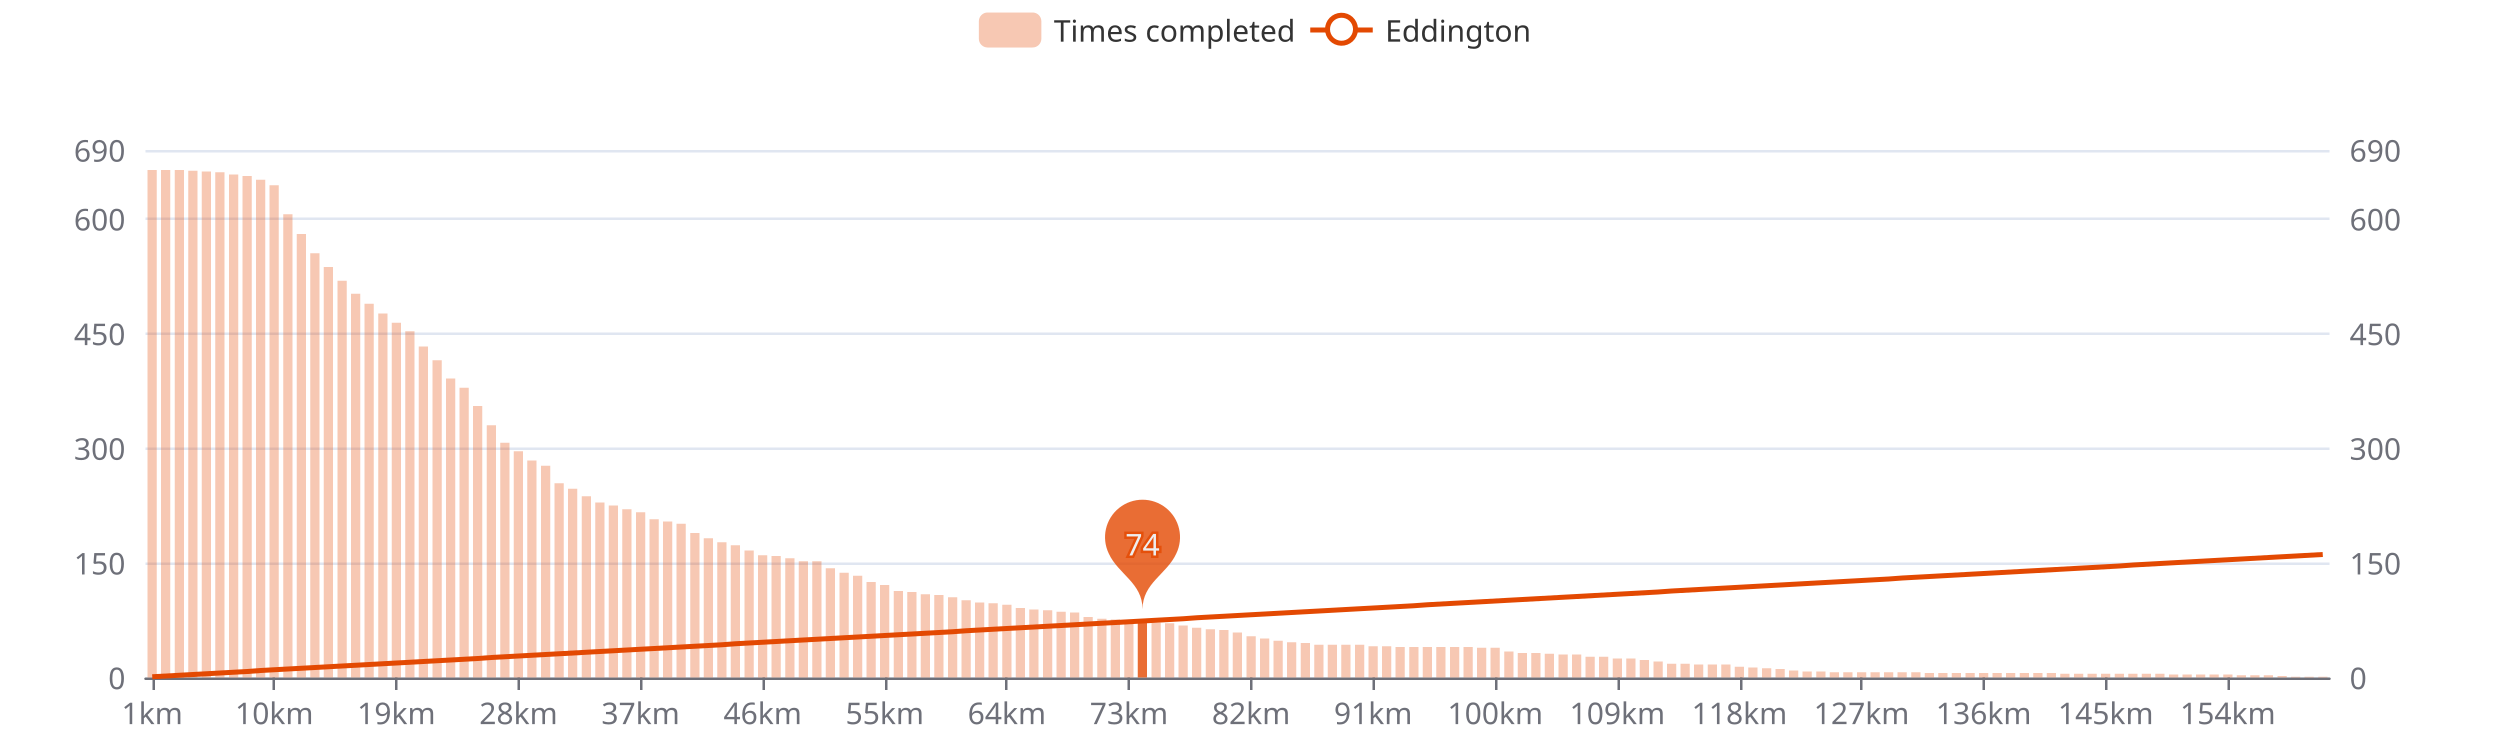
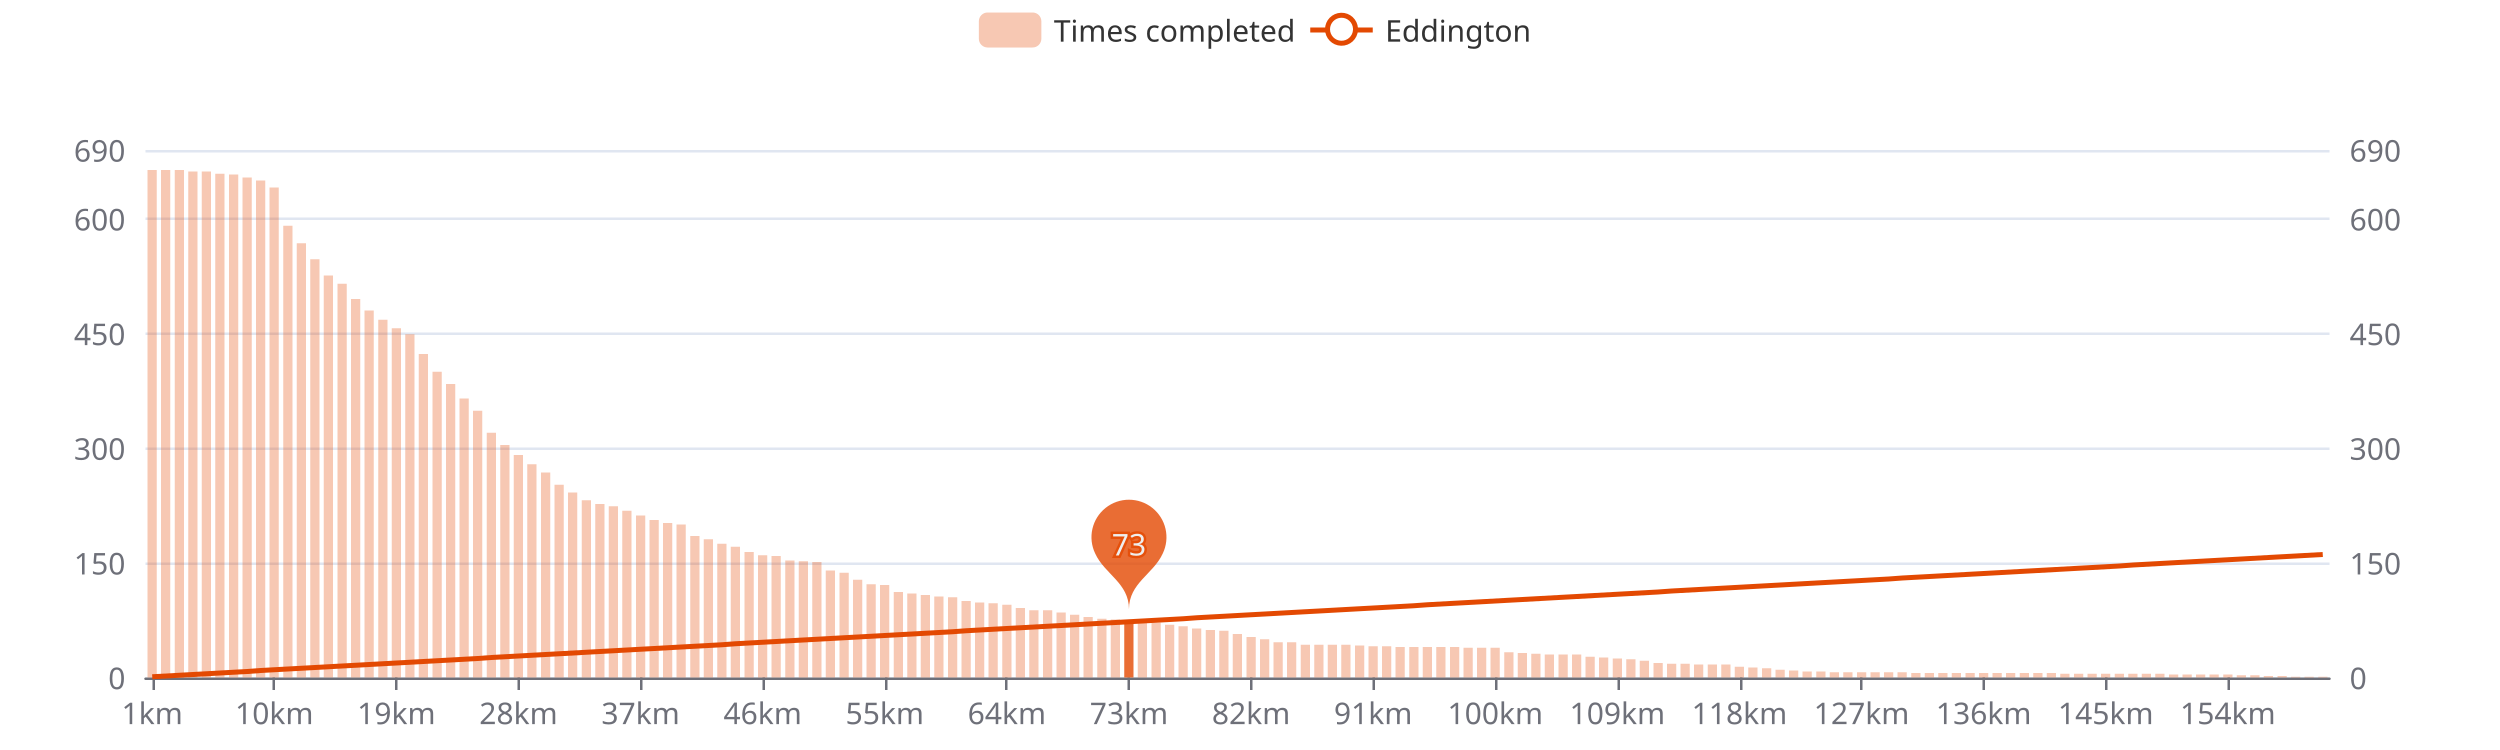
<svg xmlns="http://www.w3.org/2000/svg" width="1000" height="300" version="1.1" baseProfile="full" viewBox="0 0 1000 300">
  <rect width="1000" height="300" x="0" y="0" id="0" fill="#ffffff" />
  <path d="M58.2 271.5L931.8 271.5" fill="none" stroke="#E0E6F1" />
  <path d="M58.2 225.5L931.8 225.5" fill="none" stroke="#E0E6F1" />
  <path d="M58.2 179.5L931.8 179.5" fill="none" stroke="#E0E6F1" />
  <path d="M58.2 133.5L931.8 133.5" fill="none" stroke="#E0E6F1" />
  <path d="M58.2 87.5L931.8 87.5" fill="none" stroke="#E0E6F1" />
  <path d="M58.2 60.5L931.8 60.5" fill="none" stroke="#E0E6F1" />
  <path d="M58.2 271.5L931.8 271.5" fill="none" stroke="#6E7079" stroke-linecap="round" />
  <path d="M61.5 271L61.5 276" fill="none" stroke="#6E7079" />
  <path d="M109.5 271L109.5 276" fill="none" stroke="#6E7079" />
  <path d="M158.5 271L158.5 276" fill="none" stroke="#6E7079" />
  <path d="M207.5 271L207.5 276" fill="none" stroke="#6E7079" />
  <path d="M256.5 271L256.5 276" fill="none" stroke="#6E7079" />
  <path d="M305.5 271L305.5 276" fill="none" stroke="#6E7079" />
  <path d="M354.5 271L354.5 276" fill="none" stroke="#6E7079" />
  <path d="M402.5 271L402.5 276" fill="none" stroke="#6E7079" />
  <path d="M451.5 271L451.5 276" fill="none" stroke="#6E7079" />
  <path d="M500.5 271L500.5 276" fill="none" stroke="#6E7079" />
  <path d="M549.5 271L549.5 276" fill="none" stroke="#6E7079" />
  <path d="M598.5 271L598.5 276" fill="none" stroke="#6E7079" />
  <path d="M647.5 271L647.5 276" fill="none" stroke="#6E7079" />
  <path d="M696.5 271L696.5 276" fill="none" stroke="#6E7079" />
  <path d="M744.5 271L744.5 276" fill="none" stroke="#6E7079" />
  <path d="M793.5 271L793.5 276" fill="none" stroke="#6E7079" />
  <path d="M842.5 271L842.5 276" fill="none" stroke="#6E7079" />
  <path d="M891.5 271L891.5 276" fill="none" stroke="#6E7079" />
  <text dominant-baseline="central" text-anchor="end" style="font-size:12px;font-family:sans-serif;" transform="translate(50.16 271)" fill="#6E7079">0</text>
  <text dominant-baseline="central" text-anchor="end" style="font-size:12px;font-family:sans-serif;" transform="translate(50.16 225.1304)" fill="#6E7079">150</text>
  <text dominant-baseline="central" text-anchor="end" style="font-size:12px;font-family:sans-serif;" transform="translate(50.16 179.2609)" fill="#6E7079">300</text>
  <text dominant-baseline="central" text-anchor="end" style="font-size:12px;font-family:sans-serif;" transform="translate(50.16 133.3913)" fill="#6E7079">450</text>
  <text dominant-baseline="central" text-anchor="end" style="font-size:12px;font-family:sans-serif;" transform="translate(50.16 87.5217)" fill="#6E7079">600</text>
  <text dominant-baseline="central" text-anchor="end" style="font-size:12px;font-family:sans-serif;" transform="translate(50.16 60)" fill="#6E7079">690</text>
  <text dominant-baseline="central" text-anchor="start" style="font-size:12px;font-family:sans-serif;" transform="translate(939.84 271)" fill="#6E7079">0</text>
  <text dominant-baseline="central" text-anchor="start" style="font-size:12px;font-family:sans-serif;" transform="translate(939.84 225.1304)" fill="#6E7079">150</text>
  <text dominant-baseline="central" text-anchor="start" style="font-size:12px;font-family:sans-serif;" transform="translate(939.84 179.2609)" fill="#6E7079">300</text>
  <text dominant-baseline="central" text-anchor="start" style="font-size:12px;font-family:sans-serif;" transform="translate(939.84 133.3913)" fill="#6E7079">450</text>
  <text dominant-baseline="central" text-anchor="start" style="font-size:12px;font-family:sans-serif;" transform="translate(939.84 87.5217)" fill="#6E7079">600</text>
  <text dominant-baseline="central" text-anchor="start" style="font-size:12px;font-family:sans-serif;" transform="translate(939.84 60)" fill="#6E7079">690</text>
  <text dominant-baseline="central" text-anchor="middle" style="font-size:12px;font-family:sans-serif;" y="6" transform="translate(60.8733 279)" fill="#6E7079">1km</text>
  <text dominant-baseline="central" text-anchor="middle" style="font-size:12px;font-family:sans-serif;" y="6" transform="translate(109.7125 279)" fill="#6E7079">10km</text>
  <text dominant-baseline="central" text-anchor="middle" style="font-size:12px;font-family:sans-serif;" y="6" transform="translate(158.5518 279)" fill="#6E7079">19km</text>
  <text dominant-baseline="central" text-anchor="middle" style="font-size:12px;font-family:sans-serif;" y="6" transform="translate(207.3911 279)" fill="#6E7079">28km</text>
  <text dominant-baseline="central" text-anchor="middle" style="font-size:12px;font-family:sans-serif;" y="6" transform="translate(256.2303 279)" fill="#6E7079">37km</text>
  <text dominant-baseline="central" text-anchor="middle" style="font-size:12px;font-family:sans-serif;" y="6" transform="translate(305.0696 279)" fill="#6E7079">46km</text>
  <text dominant-baseline="central" text-anchor="middle" style="font-size:12px;font-family:sans-serif;" y="6" transform="translate(353.9088 279)" fill="#6E7079">55km</text>
  <text dominant-baseline="central" text-anchor="middle" style="font-size:12px;font-family:sans-serif;" y="6" transform="translate(402.7481 279)" fill="#6E7079">64km</text>
  <text dominant-baseline="central" text-anchor="middle" style="font-size:12px;font-family:sans-serif;" y="6" transform="translate(451.5873 279)" fill="#6E7079">73km</text>
  <text dominant-baseline="central" text-anchor="middle" style="font-size:12px;font-family:sans-serif;" y="6" transform="translate(500.4266 279)" fill="#6E7079">82km</text>
  <text dominant-baseline="central" text-anchor="middle" style="font-size:12px;font-family:sans-serif;" y="6" transform="translate(549.2658 279)" fill="#6E7079">91km</text>
  <text dominant-baseline="central" text-anchor="middle" style="font-size:12px;font-family:sans-serif;" y="6" transform="translate(598.1051 279)" fill="#6E7079">100km</text>
  <text dominant-baseline="central" text-anchor="middle" style="font-size:12px;font-family:sans-serif;" y="6" transform="translate(646.9443 279)" fill="#6E7079">109km</text>
  <text dominant-baseline="central" text-anchor="middle" style="font-size:12px;font-family:sans-serif;" y="6" transform="translate(695.7836 279)" fill="#6E7079">118km</text>
  <text dominant-baseline="central" text-anchor="middle" style="font-size:12px;font-family:sans-serif;" y="6" transform="translate(744.6229 279)" fill="#6E7079">127km</text>
  <text dominant-baseline="central" text-anchor="middle" style="font-size:12px;font-family:sans-serif;" y="6" transform="translate(793.4621 279)" fill="#6E7079">136km</text>
  <text dominant-baseline="central" text-anchor="middle" style="font-size:12px;font-family:sans-serif;" y="6" transform="translate(842.3014 279)" fill="#6E7079">145km</text>
  <text dominant-baseline="central" text-anchor="middle" style="font-size:12px;font-family:sans-serif;" y="6" transform="translate(891.1406 279)" fill="#6E7079">154km</text>
  <path d="M59 271l3.7 0l0 -203l-3.7 0Z" fill="rgb(227,73,2)" fill-opacity="0.3" />
  <path d="M64.4 271l3.7 0l0 -203l-3.7 0Z" fill="rgb(227,73,2)" fill-opacity="0.3" />
  <path d="M69.9 271l3.7 0l0 -203l-3.7 0Z" fill="rgb(227,73,2)" fill-opacity="0.3" />
-   <path d="M75.3 271l3.7 0l0 -202.7l-3.7 0Z" fill="rgb(227,73,2)" fill-opacity="0.3" />
+   <path d="M75.3 271l3.7 0l0 -202.4l-3.7 0Z" fill="rgb(227,73,2)" fill-opacity="0.3" />
  <path d="M80.7 271l3.7 0l0 -202.4l-3.7 0Z" fill="rgb(227,73,2)" fill-opacity="0.3" />
-   <path d="M86.1 271l3.7 0l0 -202.1l-3.7 0Z" fill="rgb(227,73,2)" fill-opacity="0.3" />
+   <path d="M86.1 271l3.7 0l0 -201.5l-3.7 0Z" fill="rgb(227,73,2)" fill-opacity="0.3" />
  <path d="M91.6 271l3.7 0l0 -201.2l-3.7 0Z" fill="rgb(227,73,2)" fill-opacity="0.3" />
-   <path d="M97 271l3.7 0l0 -200.6l-3.7 0Z" fill="rgb(227,73,2)" fill-opacity="0.3" />
-   <path d="M102.4 271l3.7 0l0 -199.1l-3.7 0Z" fill="rgb(227,73,2)" fill-opacity="0.3" />
-   <path d="M107.8 271l3.7 0l0 -196.9l-3.7 0Z" fill="rgb(227,73,2)" fill-opacity="0.3" />
-   <path d="M113.3 271l3.7 0l0 -185.3l-3.7 0Z" fill="rgb(227,73,2)" fill-opacity="0.3" />
-   <path d="M118.7 271l3.7 0l0 -177.4l-3.7 0Z" fill="rgb(227,73,2)" fill-opacity="0.3" />
-   <path d="M124.1 271l3.7 0l0 -169.7l-3.7 0Z" fill="rgb(227,73,2)" fill-opacity="0.3" />
-   <path d="M129.5 271l3.7 0l0 -164.2l-3.7 0Z" fill="rgb(227,73,2)" fill-opacity="0.3" />
-   <path d="M135 271l3.7 0l0 -158.7l-3.7 0Z" fill="rgb(227,73,2)" fill-opacity="0.3" />
-   <path d="M140.4 271l3.7 0l0 -153.5l-3.7 0Z" fill="rgb(227,73,2)" fill-opacity="0.3" />
-   <path d="M145.8 271l3.7 0l0 -149.5l-3.7 0Z" fill="rgb(227,73,2)" fill-opacity="0.3" />
-   <path d="M151.3 271l3.7 0l0 -145.6l-3.7 0Z" fill="rgb(227,73,2)" fill-opacity="0.3" />
-   <path d="M156.7 271l3.7 0l0 -141.9l-3.7 0Z" fill="rgb(227,73,2)" fill-opacity="0.3" />
-   <path d="M162.1 271l3.7 0l0 -138.5l-3.7 0Z" fill="rgb(227,73,2)" fill-opacity="0.3" />
-   <path d="M167.5 271l3.7 0l0 -132.4l-3.7 0Z" fill="rgb(227,73,2)" fill-opacity="0.3" />
-   <path d="M173 271l3.7 0l0 -126.9l-3.7 0Z" fill="rgb(227,73,2)" fill-opacity="0.3" />
-   <path d="M178.4 271l3.7 0l0 -119.6l-3.7 0Z" fill="rgb(227,73,2)" fill-opacity="0.3" />
-   <path d="M183.8 271l3.7 0l0 -115.9l-3.7 0Z" fill="rgb(227,73,2)" fill-opacity="0.3" />
-   <path d="M189.2 271l3.7 0l0 -108.6l-3.7 0Z" fill="rgb(227,73,2)" fill-opacity="0.3" />
-   <path d="M194.7 271l3.7 0l0 -100.9l-3.7 0Z" fill="rgb(227,73,2)" fill-opacity="0.3" />
-   <path d="M200.1 271l3.7 0l0 -93.9l-3.7 0Z" fill="rgb(227,73,2)" fill-opacity="0.3" />
-   <path d="M205.5 271l3.7 0l0 -90.5l-3.7 0Z" fill="rgb(227,73,2)" fill-opacity="0.3" />
-   <path d="M210.9 271l3.7 0l0 -86.8l-3.7 0Z" fill="rgb(227,73,2)" fill-opacity="0.3" />
-   <path d="M216.4 271l3.7 0l0 -84.7l-3.7 0Z" fill="rgb(227,73,2)" fill-opacity="0.3" />
-   <path d="M221.8 271l3.7 0l0 -77.7l-3.7 0Z" fill="rgb(227,73,2)" fill-opacity="0.3" />
-   <path d="M227.2 271l3.7 0l0 -75.5l-3.7 0Z" fill="rgb(227,73,2)" fill-opacity="0.3" />
-   <path d="M232.7 271l3.7 0l0 -72.5l-3.7 0Z" fill="rgb(227,73,2)" fill-opacity="0.3" />
-   <path d="M238.1 271l3.7 0l0 -70l-3.7 0Z" fill="rgb(227,73,2)" fill-opacity="0.3" />
-   <path d="M243.5 271l3.7 0l0 -68.8l-3.7 0Z" fill="rgb(227,73,2)" fill-opacity="0.3" />
-   <path d="M248.9 271l3.7 0l0 -67.3l-3.7 0Z" fill="rgb(227,73,2)" fill-opacity="0.3" />
-   <path d="M254.4 271l3.7 0l0 -66.1l-3.7 0Z" fill="rgb(227,73,2)" fill-opacity="0.3" />
-   <path d="M259.8 271l3.7 0l0 -63.3l-3.7 0Z" fill="rgb(227,73,2)" fill-opacity="0.3" />
-   <path d="M265.2 271l3.7 0l0 -62.4l-3.7 0Z" fill="rgb(227,73,2)" fill-opacity="0.3" />
-   <path d="M270.6 271l3.7 0l0 -61.5l-3.7 0Z" fill="rgb(227,73,2)" fill-opacity="0.3" />
-   <path d="M276.1 271l3.7 0l0 -57.8l-3.7 0Z" fill="rgb(227,73,2)" fill-opacity="0.3" />
-   <path d="M281.5 271l3.7 0l0 -55.7l-3.7 0Z" fill="rgb(227,73,2)" fill-opacity="0.3" />
-   <path d="M286.9 271l3.7 0l0 -54.1l-3.7 0Z" fill="rgb(227,73,2)" fill-opacity="0.3" />
-   <path d="M292.3 271l3.7 0l0 -52.9l-3.7 0Z" fill="rgb(227,73,2)" fill-opacity="0.3" />
-   <path d="M297.8 271l3.7 0l0 -50.8l-3.7 0Z" fill="rgb(227,73,2)" fill-opacity="0.3" />
+   <path d="M97 271l3.7 0l0 -200l-3.7 0Z" fill="rgb(227,73,2)" fill-opacity="0.3" />
+   <path d="M102.4 271l3.7 0l0 -198.8l-3.7 0Z" fill="rgb(227,73,2)" fill-opacity="0.3" />
+   <path d="M107.8 271l3.7 0l0 -196l-3.7 0Z" fill="rgb(227,73,2)" fill-opacity="0.3" />
+   <path d="M113.3 271l3.7 0l0 -180.7l-3.7 0Z" fill="rgb(227,73,2)" fill-opacity="0.3" />
+   <path d="M118.7 271l3.7 0l0 -173.7l-3.7 0Z" fill="rgb(227,73,2)" fill-opacity="0.3" />
+   <path d="M124.1 271l3.7 0l0 -167.3l-3.7 0Z" fill="rgb(227,73,2)" fill-opacity="0.3" />
+   <path d="M129.5 271l3.7 0l0 -160.8l-3.7 0Z" fill="rgb(227,73,2)" fill-opacity="0.3" />
+   <path d="M135 271l3.7 0l0 -157.5l-3.7 0Z" fill="rgb(227,73,2)" fill-opacity="0.3" />
+   <path d="M140.4 271l3.7 0l0 -151.4l-3.7 0Z" fill="rgb(227,73,2)" fill-opacity="0.3" />
+   <path d="M145.8 271l3.7 0l0 -146.8l-3.7 0Z" fill="rgb(227,73,2)" fill-opacity="0.3" />
+   <path d="M151.3 271l3.7 0l0 -143.1l-3.7 0Z" fill="rgb(227,73,2)" fill-opacity="0.3" />
+   <path d="M156.7 271l3.7 0l0 -139.7l-3.7 0Z" fill="rgb(227,73,2)" fill-opacity="0.3" />
+   <path d="M162.1 271l3.7 0l0 -137.3l-3.7 0Z" fill="rgb(227,73,2)" fill-opacity="0.3" />
+   <path d="M167.5 271l3.7 0l0 -129.4l-3.7 0Z" fill="rgb(227,73,2)" fill-opacity="0.3" />
+   <path d="M173 271l3.7 0l0 -122.3l-3.7 0Z" fill="rgb(227,73,2)" fill-opacity="0.3" />
+   <path d="M178.4 271l3.7 0l0 -117.4l-3.7 0Z" fill="rgb(227,73,2)" fill-opacity="0.3" />
+   <path d="M183.8 271l3.7 0l0 -111.6l-3.7 0Z" fill="rgb(227,73,2)" fill-opacity="0.3" />
+   <path d="M189.2 271l3.7 0l0 -106.7l-3.7 0Z" fill="rgb(227,73,2)" fill-opacity="0.3" />
+   <path d="M194.7 271l3.7 0l0 -97.9l-3.7 0Z" fill="rgb(227,73,2)" fill-opacity="0.3" />
+   <path d="M200.1 271l3.7 0l0 -93l-3.7 0Z" fill="rgb(227,73,2)" fill-opacity="0.3" />
+   <path d="M205.5 271l3.7 0l0 -89l-3.7 0Z" fill="rgb(227,73,2)" fill-opacity="0.3" />
+   <path d="M210.9 271l3.7 0l0 -85.3l-3.7 0Z" fill="rgb(227,73,2)" fill-opacity="0.3" />
+   <path d="M216.4 271l3.7 0l0 -82l-3.7 0Z" fill="rgb(227,73,2)" fill-opacity="0.3" />
+   <path d="M221.8 271l3.7 0l0 -77.1l-3.7 0Z" fill="rgb(227,73,2)" fill-opacity="0.3" />
+   <path d="M227.2 271l3.7 0l0 -74l-3.7 0Z" fill="rgb(227,73,2)" fill-opacity="0.3" />
+   <path d="M232.7 271l3.7 0l0 -70.9l-3.7 0Z" fill="rgb(227,73,2)" fill-opacity="0.3" />
+   <path d="M238.1 271l3.7 0l0 -69.4l-3.7 0Z" fill="rgb(227,73,2)" fill-opacity="0.3" />
+   <path d="M243.5 271l3.7 0l0 -68.5l-3.7 0Z" fill="rgb(227,73,2)" fill-opacity="0.3" />
+   <path d="M248.9 271l3.7 0l0 -66.7l-3.7 0Z" fill="rgb(227,73,2)" fill-opacity="0.3" />
+   <path d="M254.4 271l3.7 0l0 -64.8l-3.7 0Z" fill="rgb(227,73,2)" fill-opacity="0.3" />
+   <path d="M259.8 271l3.7 0l0 -63l-3.7 0Z" fill="rgb(227,73,2)" fill-opacity="0.3" />
+   <path d="M265.2 271l3.7 0l0 -61.8l-3.7 0Z" fill="rgb(227,73,2)" fill-opacity="0.3" />
+   <path d="M270.6 271l3.7 0l0 -61.2l-3.7 0Z" fill="rgb(227,73,2)" fill-opacity="0.3" />
+   <path d="M276.1 271l3.7 0l0 -56.6l-3.7 0Z" fill="rgb(227,73,2)" fill-opacity="0.3" />
+   <path d="M281.5 271l3.7 0l0 -55.3l-3.7 0Z" fill="rgb(227,73,2)" fill-opacity="0.3" />
+   <path d="M286.9 271l3.7 0l0 -53.5l-3.7 0Z" fill="rgb(227,73,2)" fill-opacity="0.3" />
+   <path d="M292.3 271l3.7 0l0 -52.3l-3.7 0Z" fill="rgb(227,73,2)" fill-opacity="0.3" />
+   <path d="M297.8 271l3.7 0l0 -50.2l-3.7 0Z" fill="rgb(227,73,2)" fill-opacity="0.3" />
  <path d="M303.2 271l3.7 0l0 -48.9l-3.7 0Z" fill="rgb(227,73,2)" fill-opacity="0.3" />
  <path d="M308.6 271l3.7 0l0 -48.6l-3.7 0Z" fill="rgb(227,73,2)" fill-opacity="0.3" />
-   <path d="M314.1 271l3.7 0l0 -47.7l-3.7 0Z" fill="rgb(227,73,2)" fill-opacity="0.3" />
+   <path d="M314.1 271l3.7 0l0 -46.8l-3.7 0Z" fill="rgb(227,73,2)" fill-opacity="0.3" />
  <path d="M319.5 271l3.7 0l0 -46.5l-3.7 0Z" fill="rgb(227,73,2)" fill-opacity="0.3" />
-   <path d="M324.9 271l3.7 0l0 -46.5l-3.7 0Z" fill="rgb(227,73,2)" fill-opacity="0.3" />
-   <path d="M330.3 271l3.7 0l0 -43.7l-3.7 0Z" fill="rgb(227,73,2)" fill-opacity="0.3" />
+   <path d="M324.9 271l3.7 0l0 -46.2l-3.7 0Z" fill="rgb(227,73,2)" fill-opacity="0.3" />
+   <path d="M330.3 271l3.7 0l0 -42.8l-3.7 0Z" fill="rgb(227,73,2)" fill-opacity="0.3" />
  <path d="M335.8 271l3.7 0l0 -41.9l-3.7 0Z" fill="rgb(227,73,2)" fill-opacity="0.3" />
-   <path d="M341.2 271l3.7 0l0 -40.7l-3.7 0Z" fill="rgb(227,73,2)" fill-opacity="0.3" />
-   <path d="M346.6 271l3.7 0l0 -38.2l-3.7 0Z" fill="rgb(227,73,2)" fill-opacity="0.3" />
+   <path d="M341.2 271l3.7 0l0 -39.1l-3.7 0Z" fill="rgb(227,73,2)" fill-opacity="0.3" />
+   <path d="M346.6 271l3.7 0l0 -37.3l-3.7 0Z" fill="rgb(227,73,2)" fill-opacity="0.3" />
  <path d="M352 271l3.7 0l0 -37l-3.7 0Z" fill="rgb(227,73,2)" fill-opacity="0.3" />
-   <path d="M357.5 271l3.7 0l0 -34.6l-3.7 0Z" fill="rgb(227,73,2)" fill-opacity="0.3" />
-   <path d="M362.9 271l3.7 0l0 -34.2l-3.7 0Z" fill="rgb(227,73,2)" fill-opacity="0.3" />
-   <path d="M368.3 271l3.7 0l0 -33.3l-3.7 0Z" fill="rgb(227,73,2)" fill-opacity="0.3" />
-   <path d="M373.7 271l3.7 0l0 -33l-3.7 0Z" fill="rgb(227,73,2)" fill-opacity="0.3" />
+   <path d="M357.5 271l3.7 0l0 -34.2l-3.7 0Z" fill="rgb(227,73,2)" fill-opacity="0.3" />
+   <path d="M362.9 271l3.7 0l0 -33.6l-3.7 0Z" fill="rgb(227,73,2)" fill-opacity="0.3" />
+   <path d="M368.3 271l3.7 0l0 -33l-3.7 0Z" fill="rgb(227,73,2)" fill-opacity="0.3" />
+   <path d="M373.7 271l3.7 0l0 -32.4l-3.7 0Z" fill="rgb(227,73,2)" fill-opacity="0.3" />
  <path d="M379.2 271l3.7 0l0 -32.1l-3.7 0Z" fill="rgb(227,73,2)" fill-opacity="0.3" />
-   <path d="M384.6 271l3.7 0l0 -30.9l-3.7 0Z" fill="rgb(227,73,2)" fill-opacity="0.3" />
+   <path d="M384.6 271l3.7 0l0 -30.6l-3.7 0Z" fill="rgb(227,73,2)" fill-opacity="0.3" />
  <path d="M390 271l3.7 0l0 -30l-3.7 0Z" fill="rgb(227,73,2)" fill-opacity="0.3" />
  <path d="M395.4 271l3.7 0l0 -29.7l-3.7 0Z" fill="rgb(227,73,2)" fill-opacity="0.3" />
  <path d="M400.9 271l3.7 0l0 -29.1l-3.7 0Z" fill="rgb(227,73,2)" fill-opacity="0.3" />
  <path d="M406.3 271l3.7 0l0 -27.8l-3.7 0Z" fill="rgb(227,73,2)" fill-opacity="0.3" />
-   <path d="M411.7 271l3.7 0l0 -27.2l-3.7 0Z" fill="rgb(227,73,2)" fill-opacity="0.3" />
+   <path d="M411.7 271l3.7 0l0 -26.9l-3.7 0Z" fill="rgb(227,73,2)" fill-opacity="0.3" />
  <path d="M417.2 271l3.7 0l0 -26.9l-3.7 0Z" fill="rgb(227,73,2)" fill-opacity="0.3" />
-   <path d="M422.6 271l3.7 0l0 -26.3l-3.7 0Z" fill="rgb(227,73,2)" fill-opacity="0.3" />
-   <path d="M428 271l3.7 0l0 -26l-3.7 0Z" fill="rgb(227,73,2)" fill-opacity="0.3" />
+   <path d="M422.6 271l3.7 0l0 -26l-3.7 0Z" fill="rgb(227,73,2)" fill-opacity="0.3" />
+   <path d="M428 271l3.7 0l0 -25.1l-3.7 0Z" fill="rgb(227,73,2)" fill-opacity="0.3" />
  <path d="M433.4 271l3.7 0l0 -24.2l-3.7 0Z" fill="rgb(227,73,2)" fill-opacity="0.3" />
  <path d="M438.9 271l3.7 0l0 -23.5l-3.7 0Z" fill="rgb(227,73,2)" fill-opacity="0.3" />
  <path d="M444.3 271l3.7 0l0 -23.2l-3.7 0Z" fill="rgb(227,73,2)" fill-opacity="0.3" />
-   <path d="M449.7 271l3.7 0l0 -22.9l-3.7 0Z" fill="rgb(227,73,2)" fill-opacity="0.3" />
-   <path d="M455.1 271l3.7 0l0 -22.6l-3.7 0Z" fill="rgb(227,73,2)" fill-opacity="0.8" />
+   <path d="M449.7 271l3.7 0l0 -22.6l-3.7 0Z" fill="rgb(227,73,2)" fill-opacity="0.8" />
+   <path d="M455.1 271l3.7 0l0 -22.3l-3.7 0Z" fill="rgb(227,73,2)" fill-opacity="0.3" />
  <path d="M460.6 271l3.7 0l0 -22l-3.7 0Z" fill="rgb(227,73,2)" fill-opacity="0.3" />
-   <path d="M466 271l3.7 0l0 -21.7l-3.7 0Z" fill="rgb(227,73,2)" fill-opacity="0.3" />
-   <path d="M471.4 271l3.7 0l0 -20.8l-3.7 0Z" fill="rgb(227,73,2)" fill-opacity="0.3" />
-   <path d="M476.8 271l3.7 0l0 -19.9l-3.7 0Z" fill="rgb(227,73,2)" fill-opacity="0.3" />
-   <path d="M482.3 271l3.7 0l0 -19.3l-3.7 0Z" fill="rgb(227,73,2)" fill-opacity="0.3" />
-   <path d="M487.7 271l3.7 0l0 -19l-3.7 0Z" fill="rgb(227,73,2)" fill-opacity="0.3" />
-   <path d="M493.1 271l3.7 0l0 -18l-3.7 0Z" fill="rgb(227,73,2)" fill-opacity="0.3" />
-   <path d="M498.6 271l3.7 0l0 -16.5l-3.7 0Z" fill="rgb(227,73,2)" fill-opacity="0.3" />
-   <path d="M504 271l3.7 0l0 -15.6l-3.7 0Z" fill="rgb(227,73,2)" fill-opacity="0.3" />
-   <path d="M509.4 271l3.7 0l0 -14.7l-3.7 0Z" fill="rgb(227,73,2)" fill-opacity="0.3" />
+   <path d="M466 271l3.7 0l0 -21.1l-3.7 0Z" fill="rgb(227,73,2)" fill-opacity="0.3" />
+   <path d="M471.4 271l3.7 0l0 -20.5l-3.7 0Z" fill="rgb(227,73,2)" fill-opacity="0.3" />
+   <path d="M476.8 271l3.7 0l0 -19.6l-3.7 0Z" fill="rgb(227,73,2)" fill-opacity="0.3" />
+   <path d="M482.3 271l3.7 0l0 -19l-3.7 0Z" fill="rgb(227,73,2)" fill-opacity="0.3" />
+   <path d="M487.7 271l3.7 0l0 -18.7l-3.7 0Z" fill="rgb(227,73,2)" fill-opacity="0.3" />
+   <path d="M493.1 271l3.7 0l0 -17.4l-3.7 0Z" fill="rgb(227,73,2)" fill-opacity="0.3" />
+   <path d="M498.6 271l3.7 0l0 -16.2l-3.7 0Z" fill="rgb(227,73,2)" fill-opacity="0.3" />
+   <path d="M504 271l3.7 0l0 -15.3l-3.7 0Z" fill="rgb(227,73,2)" fill-opacity="0.3" />
+   <path d="M509.4 271l3.7 0l0 -14.1l-3.7 0Z" fill="rgb(227,73,2)" fill-opacity="0.3" />
  <path d="M514.8 271l3.7 0l0 -14.1l-3.7 0Z" fill="rgb(227,73,2)" fill-opacity="0.3" />
-   <path d="M520.3 271l3.7 0l0 -13.8l-3.7 0Z" fill="rgb(227,73,2)" fill-opacity="0.3" />
+   <path d="M520.3 271l3.7 0l0 -13.1l-3.7 0Z" fill="rgb(227,73,2)" fill-opacity="0.3" />
  <path d="M525.7 271l3.7 0l0 -13.1l-3.7 0Z" fill="rgb(227,73,2)" fill-opacity="0.3" />
  <path d="M531.1 271l3.7 0l0 -13.1l-3.7 0Z" fill="rgb(227,73,2)" fill-opacity="0.3" />
  <path d="M536.5 271l3.7 0l0 -13.1l-3.7 0Z" fill="rgb(227,73,2)" fill-opacity="0.3" />
-   <path d="M542 271l3.7 0l0 -13.1l-3.7 0Z" fill="rgb(227,73,2)" fill-opacity="0.3" />
+   <path d="M542 271l3.7 0l0 -12.8l-3.7 0Z" fill="rgb(227,73,2)" fill-opacity="0.3" />
  <path d="M547.4 271l3.7 0l0 -12.5l-3.7 0Z" fill="rgb(227,73,2)" fill-opacity="0.3" />
  <path d="M552.8 271l3.7 0l0 -12.5l-3.7 0Z" fill="rgb(227,73,2)" fill-opacity="0.3" />
  <path d="M558.2 271l3.7 0l0 -12.2l-3.7 0Z" fill="rgb(227,73,2)" fill-opacity="0.3" />
  <path d="M563.7 271l3.7 0l0 -12.2l-3.7 0Z" fill="rgb(227,73,2)" fill-opacity="0.3" />
  <path d="M569.1 271l3.7 0l0 -12.2l-3.7 0Z" fill="rgb(227,73,2)" fill-opacity="0.3" />
  <path d="M574.5 271l3.7 0l0 -12.2l-3.7 0Z" fill="rgb(227,73,2)" fill-opacity="0.3" />
  <path d="M580 271l3.7 0l0 -12.2l-3.7 0Z" fill="rgb(227,73,2)" fill-opacity="0.3" />
-   <path d="M585.4 271l3.7 0l0 -12.2l-3.7 0Z" fill="rgb(227,73,2)" fill-opacity="0.3" />
+   <path d="M585.4 271l3.7 0l0 -11.9l-3.7 0Z" fill="rgb(227,73,2)" fill-opacity="0.3" />
  <path d="M590.8 271l3.7 0l0 -11.9l-3.7 0Z" fill="rgb(227,73,2)" fill-opacity="0.3" />
  <path d="M596.2 271l3.7 0l0 -11.9l-3.7 0Z" fill="rgb(227,73,2)" fill-opacity="0.3" />
-   <path d="M601.7 271l3.7 0l0 -10.4l-3.7 0Z" fill="rgb(227,73,2)" fill-opacity="0.3" />
+   <path d="M601.7 271l3.7 0l0 -10.1l-3.7 0Z" fill="rgb(227,73,2)" fill-opacity="0.3" />
  <path d="M607.1 271l3.7 0l0 -9.8l-3.7 0Z" fill="rgb(227,73,2)" fill-opacity="0.3" />
-   <path d="M612.5 271l3.7 0l0 -9.8l-3.7 0Z" fill="rgb(227,73,2)" fill-opacity="0.3" />
-   <path d="M617.9 271l3.7 0l0 -9.5l-3.7 0Z" fill="rgb(227,73,2)" fill-opacity="0.3" />
+   <path d="M612.5 271l3.7 0l0 -9.5l-3.7 0Z" fill="rgb(227,73,2)" fill-opacity="0.3" />
+   <path d="M617.9 271l3.7 0l0 -9.2l-3.7 0Z" fill="rgb(227,73,2)" fill-opacity="0.3" />
  <path d="M623.4 271l3.7 0l0 -9.2l-3.7 0Z" fill="rgb(227,73,2)" fill-opacity="0.3" />
  <path d="M628.8 271l3.7 0l0 -9.2l-3.7 0Z" fill="rgb(227,73,2)" fill-opacity="0.3" />
  <path d="M634.2 271l3.7 0l0 -8.3l-3.7 0Z" fill="rgb(227,73,2)" fill-opacity="0.3" />
-   <path d="M639.6 271l3.7 0l0 -8.3l-3.7 0Z" fill="rgb(227,73,2)" fill-opacity="0.3" />
+   <path d="M639.6 271l3.7 0l0 -8l-3.7 0Z" fill="rgb(227,73,2)" fill-opacity="0.3" />
  <path d="M645.1 271l3.7 0l0 -7.6l-3.7 0Z" fill="rgb(227,73,2)" fill-opacity="0.3" />
-   <path d="M650.5 271l3.7 0l0 -7.6l-3.7 0Z" fill="rgb(227,73,2)" fill-opacity="0.3" />
-   <path d="M655.9 271l3.7 0l0 -7l-3.7 0Z" fill="rgb(227,73,2)" fill-opacity="0.3" />
-   <path d="M661.4 271l3.7 0l0 -6.4l-3.7 0Z" fill="rgb(227,73,2)" fill-opacity="0.3" />
+   <path d="M650.5 271l3.7 0l0 -7.3l-3.7 0Z" fill="rgb(227,73,2)" fill-opacity="0.3" />
+   <path d="M655.9 271l3.7 0l0 -6.7l-3.7 0Z" fill="rgb(227,73,2)" fill-opacity="0.3" />
+   <path d="M661.4 271l3.7 0l0 -5.8l-3.7 0Z" fill="rgb(227,73,2)" fill-opacity="0.3" />
  <path d="M666.8 271l3.7 0l0 -5.5l-3.7 0Z" fill="rgb(227,73,2)" fill-opacity="0.3" />
  <path d="M672.2 271l3.7 0l0 -5.5l-3.7 0Z" fill="rgb(227,73,2)" fill-opacity="0.3" />
  <path d="M677.6 271l3.7 0l0 -5.2l-3.7 0Z" fill="rgb(227,73,2)" fill-opacity="0.3" />
  <path d="M683.1 271l3.7 0l0 -5.2l-3.7 0Z" fill="rgb(227,73,2)" fill-opacity="0.3" />
  <path d="M688.5 271l3.7 0l0 -5.2l-3.7 0Z" fill="rgb(227,73,2)" fill-opacity="0.3" />
  <path d="M693.9 271l3.7 0l0 -4.3l-3.7 0Z" fill="rgb(227,73,2)" fill-opacity="0.3" />
  <path d="M699.3 271l3.7 0l0 -4l-3.7 0Z" fill="rgb(227,73,2)" fill-opacity="0.3" />
  <path d="M704.8 271l3.7 0l0 -3.7l-3.7 0Z" fill="rgb(227,73,2)" fill-opacity="0.3" />
-   <path d="M710.2 271l3.7 0l0 -3.4l-3.7 0Z" fill="rgb(227,73,2)" fill-opacity="0.3" />
+   <path d="M710.2 271l3.7 0l0 -3.1l-3.7 0Z" fill="rgb(227,73,2)" fill-opacity="0.3" />
  <path d="M715.6 271l3.7 0l0 -2.8l-3.7 0Z" fill="rgb(227,73,2)" fill-opacity="0.3" />
  <path d="M721 271l3.7 0l0 -2.4l-3.7 0Z" fill="rgb(227,73,2)" fill-opacity="0.3" />
  <path d="M726.5 271l3.7 0l0 -2.4l-3.7 0Z" fill="rgb(227,73,2)" fill-opacity="0.3" />
  <path d="M731.9 271l3.7 0l0 -2.1l-3.7 0Z" fill="rgb(227,73,2)" fill-opacity="0.3" />
  <path d="M737.3 271l3.7 0l0 -2.1l-3.7 0Z" fill="rgb(227,73,2)" fill-opacity="0.3" />
  <path d="M742.8 271l3.7 0l0 -2.1l-3.7 0Z" fill="rgb(227,73,2)" fill-opacity="0.3" />
  <path d="M748.2 271l3.7 0l0 -2.1l-3.7 0Z" fill="rgb(227,73,2)" fill-opacity="0.3" />
  <path d="M753.6 271l3.7 0l0 -2.1l-3.7 0Z" fill="rgb(227,73,2)" fill-opacity="0.3" />
  <path d="M759 271l3.7 0l0 -2.1l-3.7 0Z" fill="rgb(227,73,2)" fill-opacity="0.3" />
-   <path d="M764.5 271l3.7 0l0 -2.1l-3.7 0Z" fill="rgb(227,73,2)" fill-opacity="0.3" />
+   <path d="M764.5 271l3.7 0l0 -1.8l-3.7 0Z" fill="rgb(227,73,2)" fill-opacity="0.3" />
  <path d="M769.9 271l3.7 0l0 -1.8l-3.7 0Z" fill="rgb(227,73,2)" fill-opacity="0.3" />
  <path d="M775.3 271l3.7 0l0 -1.8l-3.7 0Z" fill="rgb(227,73,2)" fill-opacity="0.3" />
  <path d="M780.7 271l3.7 0l0 -1.8l-3.7 0Z" fill="rgb(227,73,2)" fill-opacity="0.3" />
  <path d="M786.2 271l3.7 0l0 -1.8l-3.7 0Z" fill="rgb(227,73,2)" fill-opacity="0.3" />
  <path d="M791.6 271l3.7 0l0 -1.8l-3.7 0Z" fill="rgb(227,73,2)" fill-opacity="0.3" />
  <path d="M797 271l3.7 0l0 -1.8l-3.7 0Z" fill="rgb(227,73,2)" fill-opacity="0.3" />
  <path d="M802.4 271l3.7 0l0 -1.8l-3.7 0Z" fill="rgb(227,73,2)" fill-opacity="0.3" />
  <path d="M807.9 271l3.7 0l0 -1.8l-3.7 0Z" fill="rgb(227,73,2)" fill-opacity="0.3" />
  <path d="M813.3 271l3.7 0l0 -1.8l-3.7 0Z" fill="rgb(227,73,2)" fill-opacity="0.3" />
  <path d="M818.7 271l3.7 0l0 -1.8l-3.7 0Z" fill="rgb(227,73,2)" fill-opacity="0.3" />
  <path d="M824.1 271l3.7 0l0 -1.5l-3.7 0Z" fill="rgb(227,73,2)" fill-opacity="0.3" />
  <path d="M829.6 271l3.7 0l0 -1.5l-3.7 0Z" fill="rgb(227,73,2)" fill-opacity="0.3" />
  <path d="M835 271l3.7 0l0 -1.5l-3.7 0Z" fill="rgb(227,73,2)" fill-opacity="0.3" />
  <path d="M840.4 271l3.7 0l0 -1.5l-3.7 0Z" fill="rgb(227,73,2)" fill-opacity="0.3" />
  <path d="M845.9 271l3.7 0l0 -1.5l-3.7 0Z" fill="rgb(227,73,2)" fill-opacity="0.3" />
  <path d="M851.3 271l3.7 0l0 -1.5l-3.7 0Z" fill="rgb(227,73,2)" fill-opacity="0.3" />
  <path d="M856.7 271l3.7 0l0 -1.5l-3.7 0Z" fill="rgb(227,73,2)" fill-opacity="0.3" />
  <path d="M862.1 271l3.7 0l0 -1.5l-3.7 0Z" fill="rgb(227,73,2)" fill-opacity="0.3" />
  <path d="M867.6 271l3.7 0l0 -1.2l-3.7 0Z" fill="rgb(227,73,2)" fill-opacity="0.3" />
  <path d="M873 271l3.7 0l0 -1.2l-3.7 0Z" fill="rgb(227,73,2)" fill-opacity="0.3" />
  <path d="M878.4 271l3.7 0l0 -1.2l-3.7 0Z" fill="rgb(227,73,2)" fill-opacity="0.3" />
  <path d="M883.8 271l3.7 0l0 -1.2l-3.7 0Z" fill="rgb(227,73,2)" fill-opacity="0.3" />
  <path d="M889.3 271l3.7 0l0 -1.2l-3.7 0Z" fill="rgb(227,73,2)" fill-opacity="0.3" />
  <path d="M894.7 271l3.7 0l0 -0.9l-3.7 0Z" fill="rgb(227,73,2)" fill-opacity="0.3" />
  <path d="M900.1 271l3.7 0l0 -0.9l-3.7 0Z" fill="rgb(227,73,2)" fill-opacity="0.3" />
-   <path d="M905.5 271l3.7 0l0 -0.9l-3.7 0Z" fill="rgb(227,73,2)" fill-opacity="0.3" />
+   <path d="M905.5 271l3.7 0l0 -0.6l-3.7 0Z" fill="rgb(227,73,2)" fill-opacity="0.3" />
  <path d="M911 271l3.7 0l0 -0.6l-3.7 0Z" fill="rgb(227,73,2)" fill-opacity="0.3" />
  <path d="M916.4 271l3.7 0l0 -0.3l-3.7 0Z" fill="rgb(227,73,2)" fill-opacity="0.3" />
  <path d="M921.8 271l3.7 0l0 -0.3l-3.7 0Z" fill="rgb(227,73,2)" fill-opacity="0.3" />
  <path d="M927.3 271l3.7 0l0 -0.3l-3.7 0Z" fill="rgb(227,73,2)" fill-opacity="0.3" />
  <path d="M-5 -5l226.9 0l0 24l-226.9 0Z" transform="translate(391.54 5)" fill="rgb(0,0,0)" fill-opacity="0" stroke="#ccc" stroke-width="0" />
  <path d="M3.5 0L21.5 0A3.5 3.5 0 0 1 25 3.5L25 10.5A3.5 3.5 0 0 1 21.5 14L3.5 14A3.5 3.5 0 0 1 0 10.5L0 3.5A3.5 3.5 0 0 1 3.5 0" transform="translate(391.54 5)" fill="rgb(227,73,2)" fill-opacity="0.3" />
  <text dominant-baseline="central" text-anchor="start" style="font-size:12px;font-family:sans-serif;" xml:space="preserve" x="30" y="7" transform="translate(391.54 5)" fill="#333">Times completed</text>
  <path d="M0 7L25 7" transform="translate(524.1 5)" fill="#000" stroke="#E34902" stroke-width="2" stroke-linecap="butt" stroke-miterlimit="10" />
  <path d="M18.1 7A5.6 5.6 0 1 1 18.1 6.4A5.6 5.6 0 0 1 18.1 7" transform="translate(524.1 5)" fill="#fff" stroke="#E34902" stroke-width="2" stroke-linecap="butt" stroke-miterlimit="10" />
  <text dominant-baseline="central" text-anchor="start" style="font-size:12px;font-family:sans-serif;" x="30" y="7" transform="translate(524.1 5)" fill="#333">Eddington</text>
-   <path d="M-0.54 -0.89A0.6 0.6 0 1 1 0.54 -0.89C0.39 -0.56 0 -0.42 0 0C0 -0.42 -0.39 -0.56 -0.54 -0.89Z" transform="matrix(25,0,0,25,457.0139,243.6768)" fill="rgb(227,73,2)" fill-opacity="0.8" />
-   <text dominant-baseline="central" text-anchor="middle" style="font-size:12px;font-family:sans-serif;" transform="translate(457.0139 217.534)" fill="#eee" stroke="rgb(227,73,2)" stroke-width="2" paint-order="stroke" stroke-opacity="0.8" stroke-miterlimit="2">74</text>
+   <path d="M-0.54 -0.89A0.6 0.6 0 1 1 0.54 -0.89C0.39 -0.56 0 -0.42 0 0C0 -0.42 -0.39 -0.56 -0.54 -0.89Z" transform="matrix(25,0,0,25,451.5873,243.6768)" fill="rgb(227,73,2)" fill-opacity="0.8" />
+   <text dominant-baseline="central" text-anchor="middle" style="font-size:12px;font-family:sans-serif;" transform="translate(451.5873 217.534)" fill="#eee" stroke="rgb(227,73,2)" stroke-width="2" paint-order="stroke" stroke-opacity="0.8" stroke-miterlimit="2">73</text>
  <g clip-path="url(#zr0-c0)">
    <path d="M60.9 270.7L66.3 270.4L71.7 270.1L77.2 269.8L82.6 269.5L88 269.2L93.4 268.9L98.9 268.6L104.3 268.2L109.7 267.9L115.1 267.6L120.6 267.3L126 267L131.4 266.7L136.8 266.4L142.3 266.1L147.7 265.8L153.1 265.5L158.6 265.2L164 264.9L169.4 264.6L174.8 264.3L180.3 264L185.7 263.7L191.1 263.4L196.5 263L202 262.7L207.4 262.4L212.8 262.1L218.2 261.8L223.7 261.5L229.1 261.2L234.5 260.9L240 260.6L245.4 260.3L250.8 260L256.2 259.7L261.7 259.4L267.1 259.1L272.5 258.8L277.9 258.5L283.4 258.2L288.8 257.9L294.2 257.5L299.6 257.2L305.1 256.9L310.5 256.6L315.9 256.3L321.3 256L326.8 255.7L332.2 255.4L337.6 255.1L343.1 254.8L348.5 254.5L353.9 254.2L359.3 253.9L364.8 253.6L370.2 253.3L375.6 253L381 252.7L386.5 252.3L391.9 252L397.3 251.7L402.7 251.4L408.2 251.1L413.6 250.8L419 250.5L424.5 250.2L429.9 249.9L435.3 249.6L440.7 249.3L446.2 249L451.6 248.7L457 248.4L462.4 248.1L467.9 247.8L473.3 247.5L478.7 247.1L484.1 246.8L489.6 246.5L495 246.2L500.4 245.9L505.9 245.6L511.3 245.3L516.7 245L522.1 244.7L527.6 244.4L533 244.1L538.4 243.8L543.8 243.5L549.3 243.2L554.7 242.9L560.1 242.6L565.5 242.3L571 241.9L576.4 241.6L581.8 241.3L587.3 241L592.7 240.7L598.1 240.4L603.5 240.1L609 239.8L614.4 239.5L619.8 239.2L625.2 238.9L630.7 238.6L636.1 238.3L641.5 238L646.9 237.7L652.4 237.4L657.8 237.1L663.2 236.8L668.7 236.4L674.1 236.1L679.5 235.8L684.9 235.5L690.4 235.2L695.8 234.9L701.2 234.6L706.6 234.3L712.1 234L717.5 233.7L722.9 233.4L728.3 233.1L733.8 232.8L739.2 232.5L744.6 232.2L750 231.9L755.5 231.6L760.9 231.2L766.3 230.9L771.8 230.6L777.2 230.3L782.6 230L788 229.7L793.5 229.4L798.9 229.1L804.3 228.8L809.7 228.5L815.2 228.2L820.6 227.9L826 227.6L831.4 227.3L836.9 227L842.3 226.7L847.7 226.4L853.2 226L858.6 225.7L864 225.4L869.4 225.1L874.9 224.8L880.3 224.5L885.7 224.2L891.1 223.9L896.6 223.6L902 223.3L907.4 223L912.8 222.7L918.3 222.4L923.7 222.1L929.1 221.8" fill="none" stroke="#E34902" stroke-width="2" stroke-linejoin="bevel" />
  </g>
  <defs>
    <clipPath id="zr0-c0">
      <path d="M57 59l876 0l0 213l-876 0Z" fill="#000" />
    </clipPath>
  </defs>
</svg>
